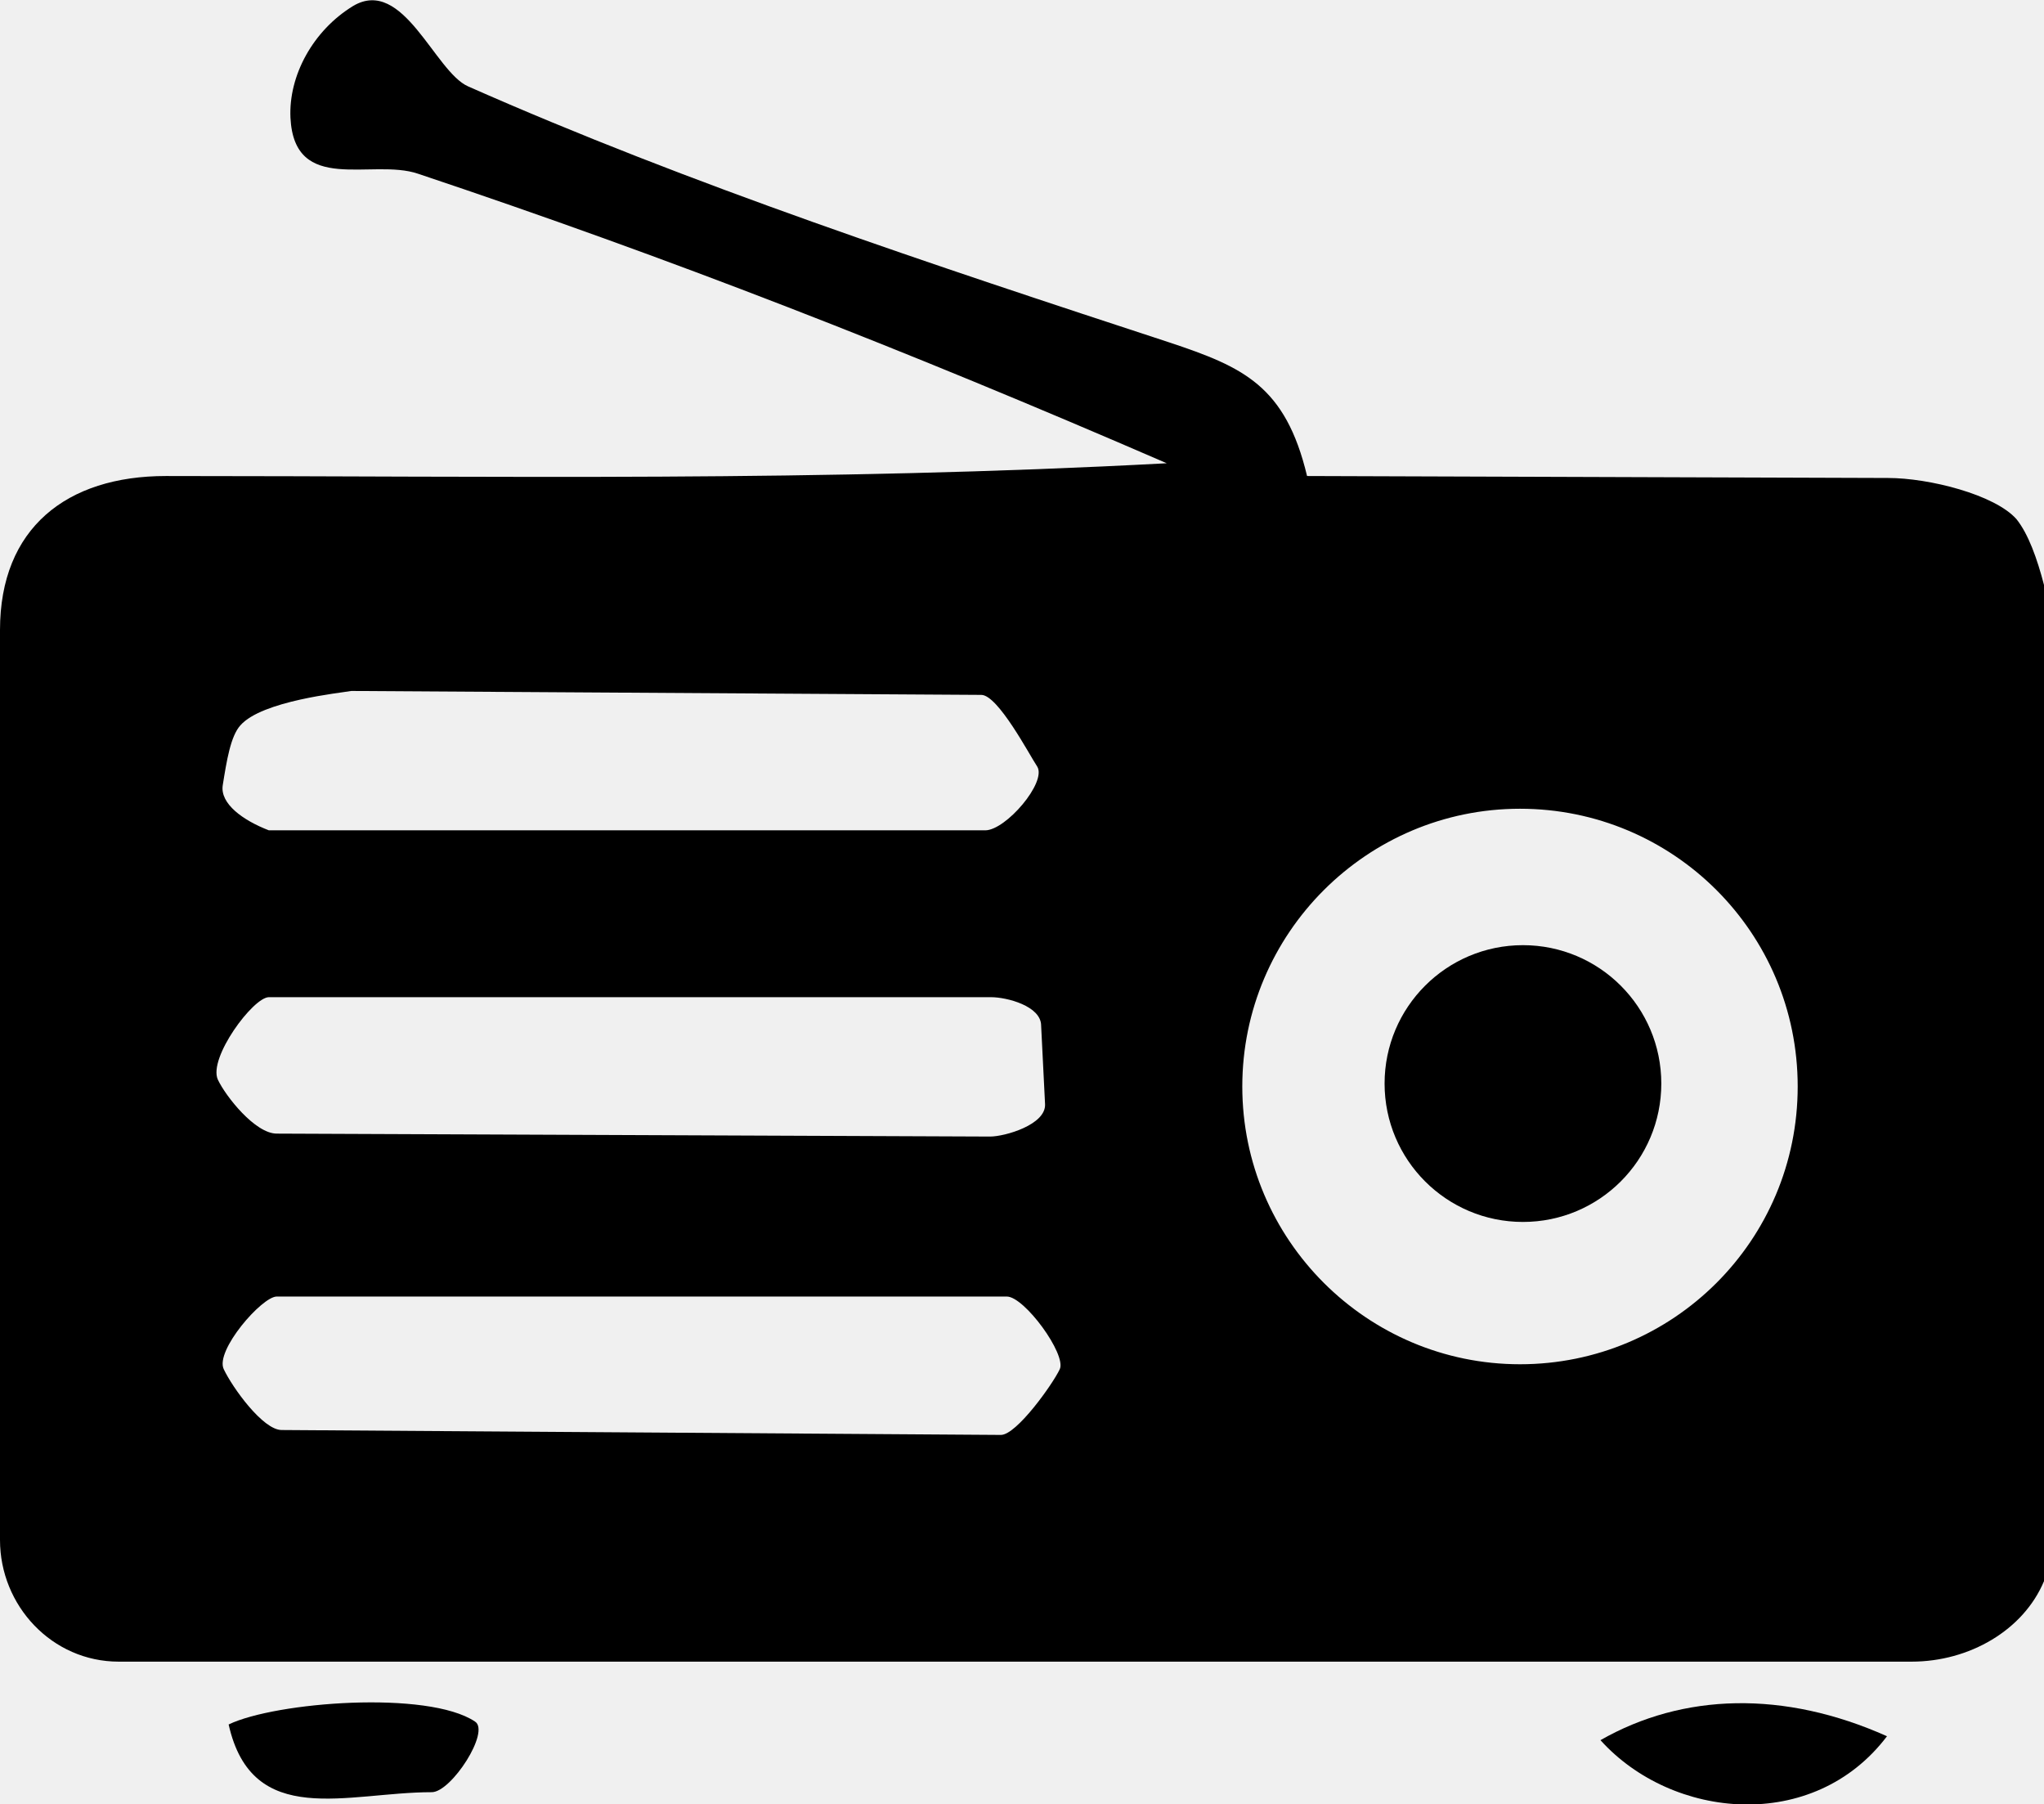
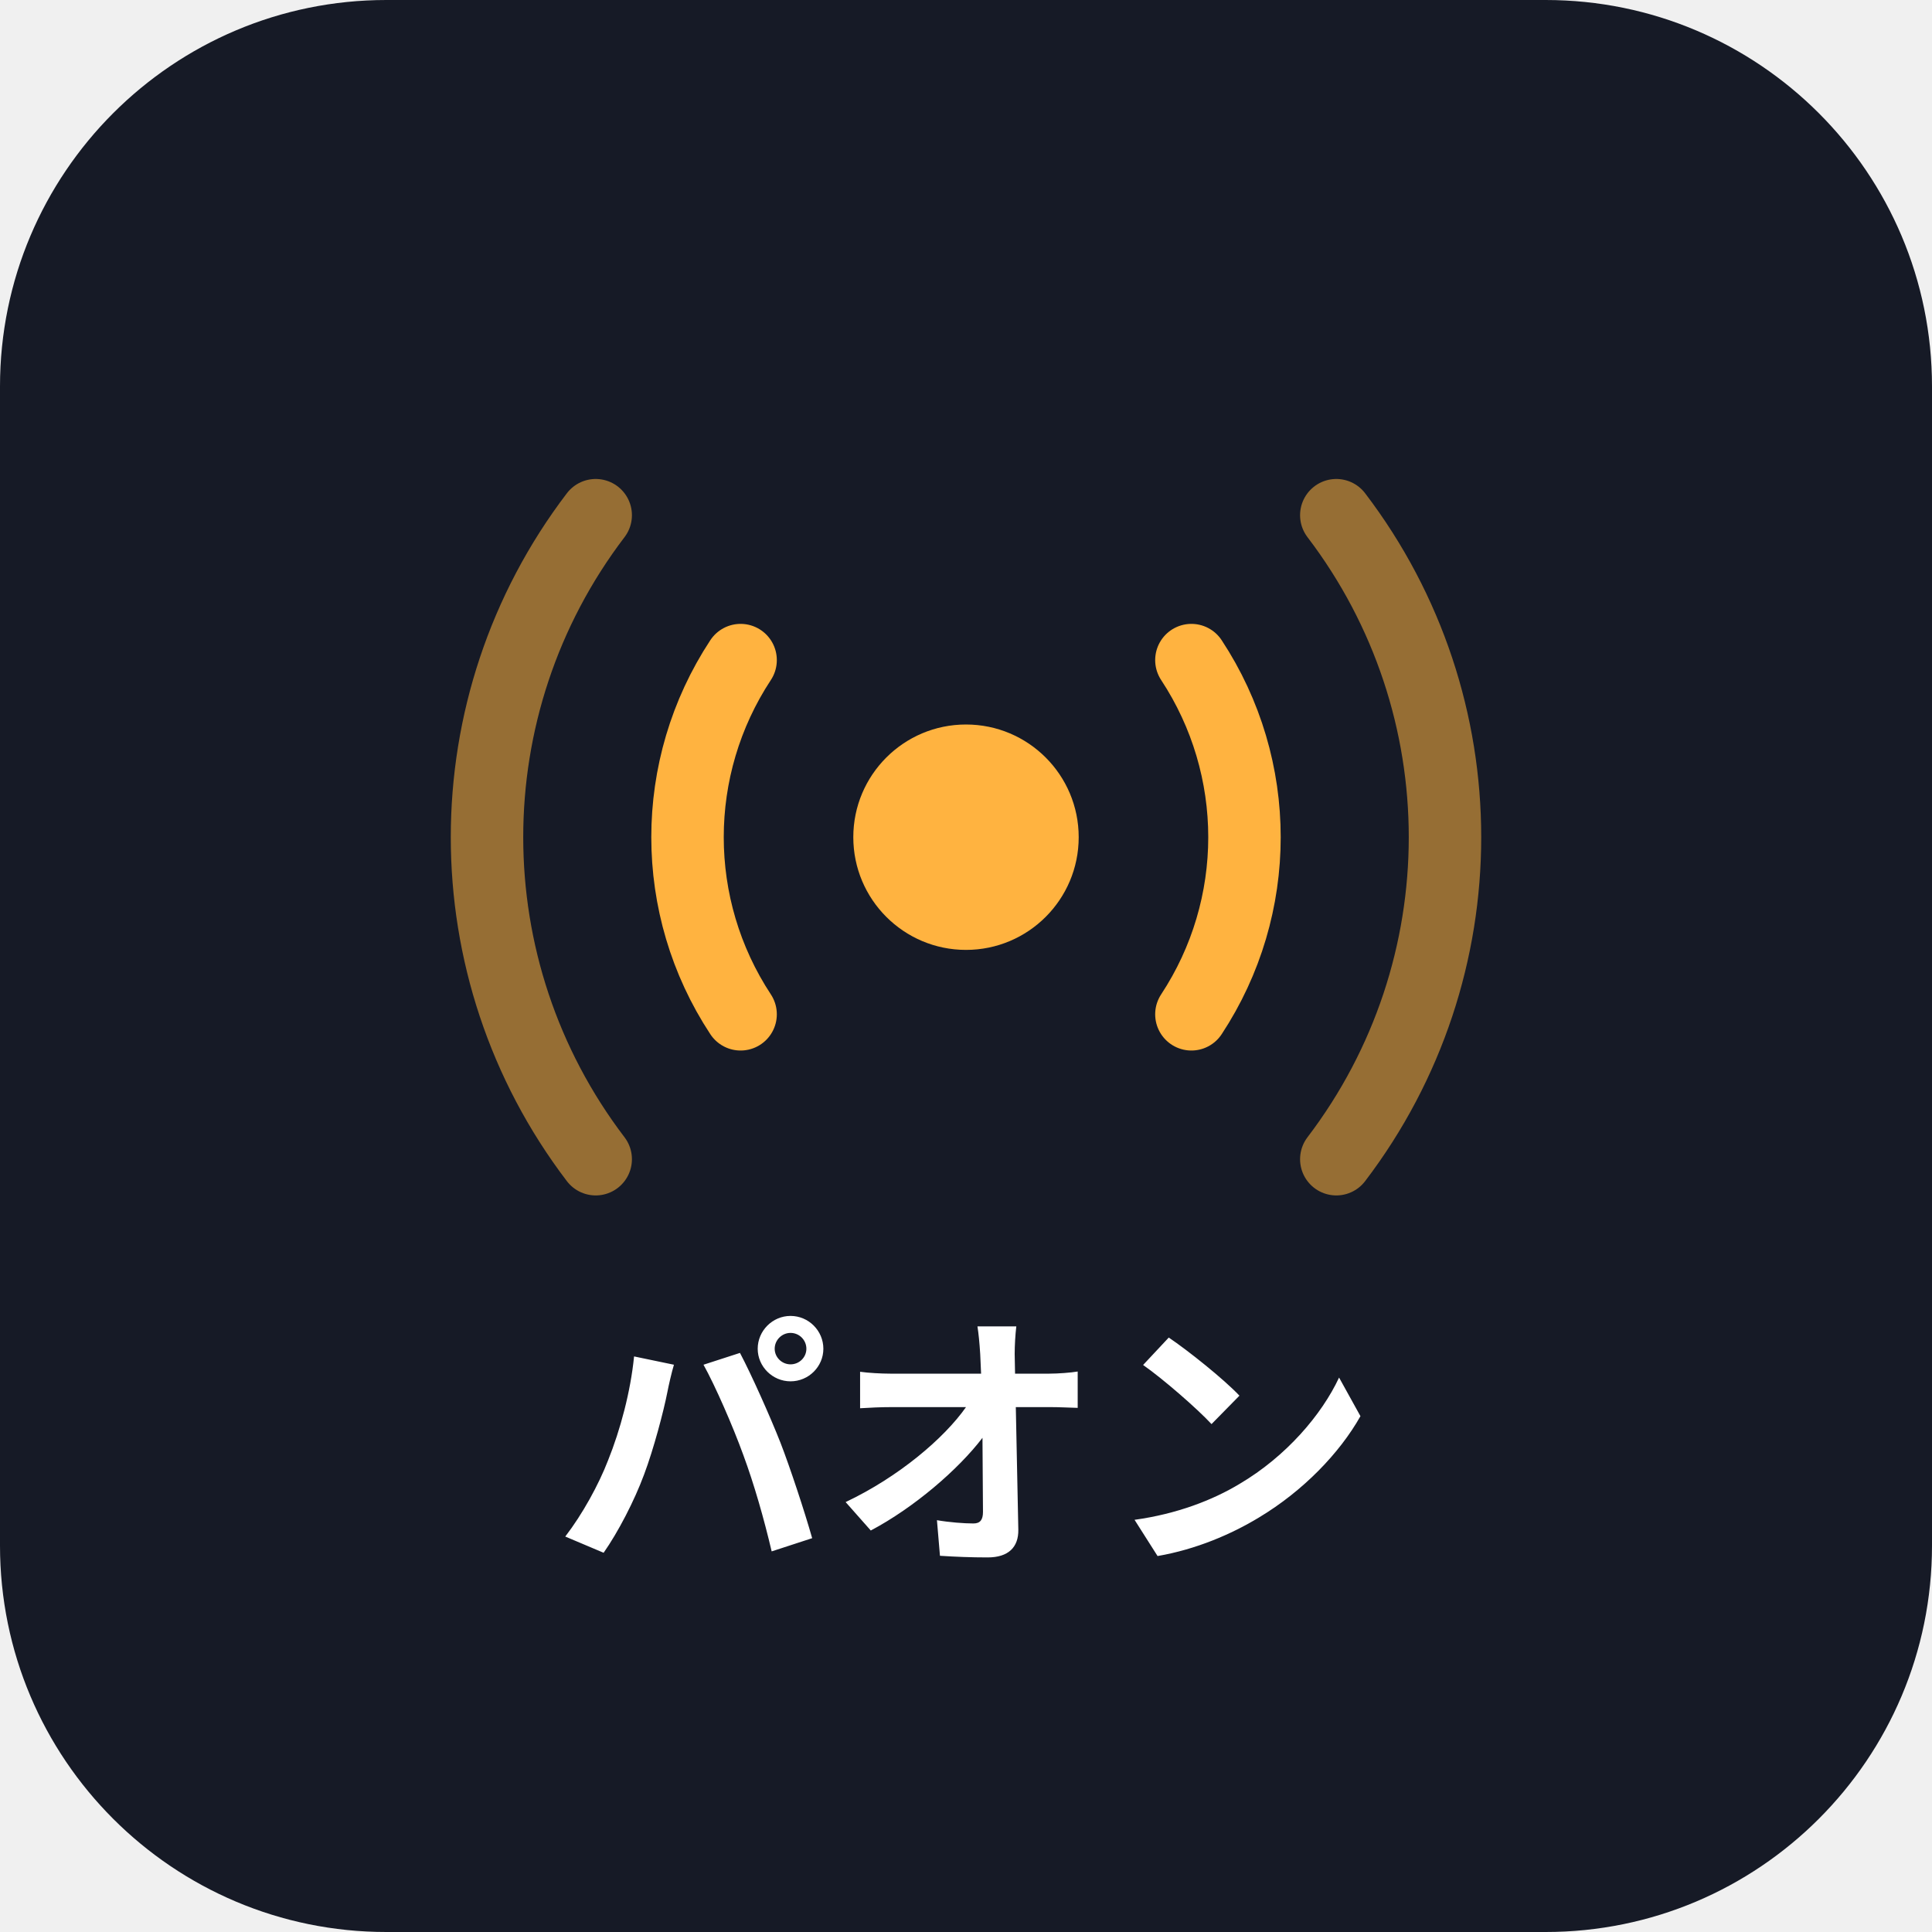
- <svg xmlns="http://www.w3.org/2000/svg" id="_レイヤー_2" viewBox="0 0 20.83 18.38">
-   <g id="_レイヤー_2-2">
-     <path d="M4.4,18.26c-.86,0-1.83.38-2.07-.69.48-.23,2.03-.35,2.51-.03.16.1-.24.72-.44.72Z" />
-     <path d="M19.23,17.69c-.75.99-2.19.85-2.92.04.84-.48,1.87-.51,2.92-.04Z" />
-     <circle cx="15.52" cy="11.04" r="1.41" />
-     <path d="M20.83,5.96c-.07-.27-.16-.52-.28-.67-.22-.25-.89-.42-1.31-.42l-5.92-.02c-.22-.92-.65-1.11-1.4-1.36-2.41-.79-4.89-1.61-7.15-2.61-.34-.15-.66-1.12-1.17-.82-.41.25-.66.71-.64,1.14.04.79.83.41,1.3.57,2.57.86,4.93,1.78,7.63,2.95-3.54.19-6.79.13-10.2.13-1.01,0-1.69.53-1.69,1.57v9.27c0,.67.53,1.24,1.21,1.24h18.27c.59,0,1.14-.32,1.35-.82V5.96ZM2.45,7.39c.22-.25,1.02-.33,1.13-.35l6.42.04c.17,0,.49.61.57.73.1.16-.32.65-.53.65H2.74c-.26-.1-.5-.27-.47-.46.04-.25.08-.5.18-.61ZM2.73,10.16h7.37c.16,0,.51.09.51.29l.04.8c.01.21-.41.33-.56.33h0l-7.27-.03c-.22,0-.52-.38-.6-.55-.1-.22.36-.84.52-.84ZM10.2,14.62l-7.33-.05c-.19,0-.5-.43-.59-.62-.09-.19.39-.74.54-.74h7.44c.18,0,.61.59.54.74-.07.15-.44.67-.6.67ZM15.49,13.9c-1.56,0-2.83-1.27-2.83-2.83s1.27-2.83,2.83-2.83,2.83,1.26,2.83,2.83-1.27,2.83-2.83,2.83Z" />
-   </g>
+ <svg xmlns="http://www.w3.org/2000/svg" viewBox="0 0 240 240">
+   <rect width="240" height="240" rx="48" fill="#161a26" />
+   <circle cx="120" cy="104" r="14" fill="#ffb340" />
+   <path d="M92 82a40 40 0 0 0 0 44M148 82a40 40 0 0 1 0 44" stroke="#ffb340" stroke-width="9" fill="none" stroke-linecap="round" />
+   <path d="M74 64a66 66 0 0 0 0 80M166 64a66 66 0 0 1 0 80" stroke="#ffb340" stroke-width="9" fill="none" stroke-linecap="round" opacity=".55" />
+   <text x="120" y="192" text-anchor="middle" font-family="sans-serif" font-size="34" font-weight="bold" fill="#ffffff">パオン</text>
</svg>
